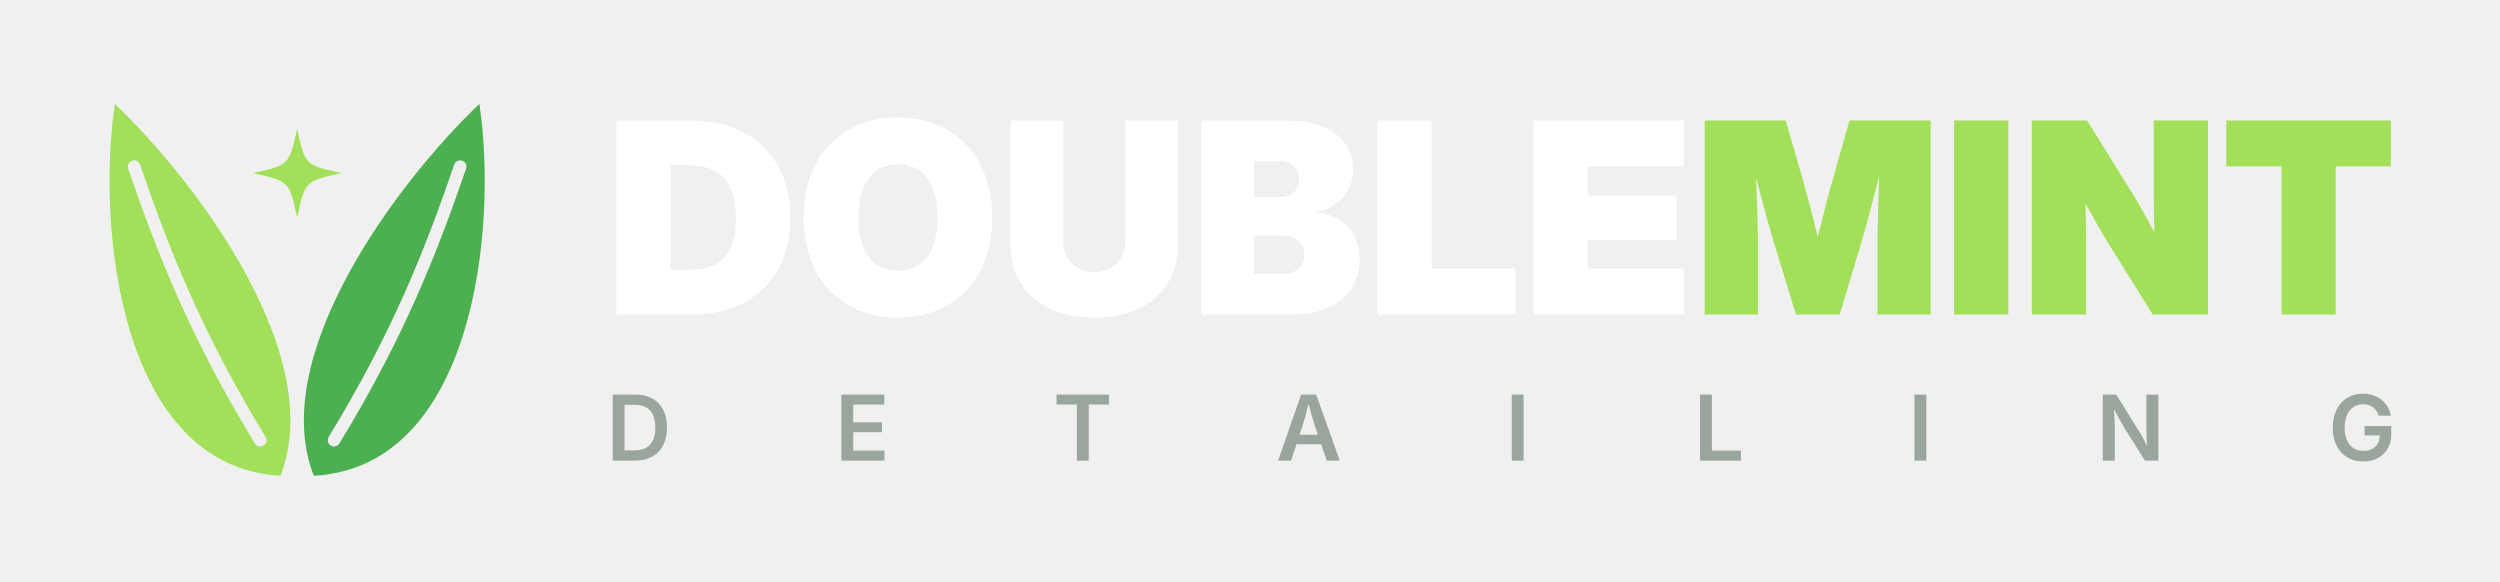
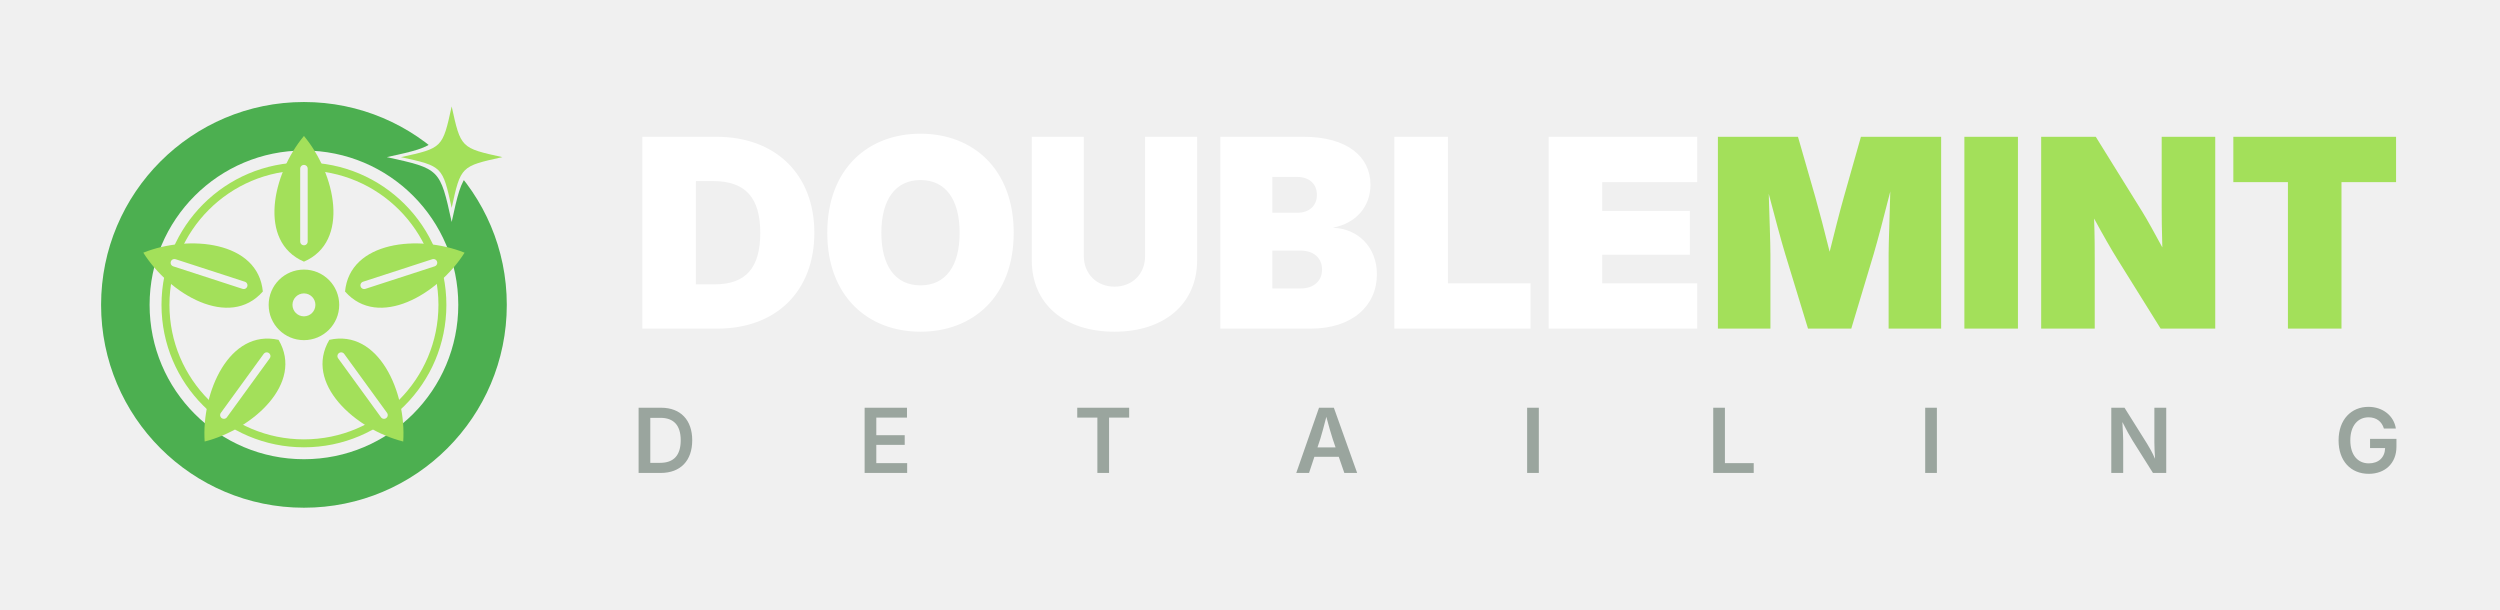
- <svg xmlns="http://www.w3.org/2000/svg" viewBox="0 0 597.8 139.4" width="598" height="139">
-   <g transform="translate(24 24) scale(1.251849) translate(-13 -20)">
+ <svg xmlns="http://www.w3.org/2000/svg" viewBox="0 0 606.8 147.5" width="607" height="148">
+   <g transform="translate(24 24) scale(1.07037) translate(-3.5 -3.5)">
    <mask id="m-h-dark" maskUnits="userSpaceOnUse" x="0" y="0" width="100" height="100">
      <rect width="100" height="100" fill="#fff" />
-       <path d="M-0.76,-7.80 C-3.80,-31.20 -3.04,-48.36 -1.52,-65.52" transform="translate(46.8 92) rotate(-24)" fill="none" stroke="#000" stroke-width="2.4" stroke-linecap="round" />
-       <path d="M-0.76,-7.80 C-3.80,-31.20 -3.04,-48.36 -1.52,-65.52" transform="translate(53.2 92) scale(-1 1) rotate(-24)" fill="none" stroke="#000" stroke-width="2.4" stroke-linecap="round" />
+       <path d="M0,-4.56 L0,-21.09" transform="translate(50 50) rotate(0.0) translate(0 -9.8)" fill="none" stroke="#000" stroke-width="1.7" stroke-linecap="round" />
+       <path d="M0,-4.56 L0,-21.09" transform="translate(50 50) rotate(72.0) translate(0 -9.8)" fill="none" stroke="#000" stroke-width="1.7" stroke-linecap="round" />
+       <path d="M0,-4.56 L0,-21.09" transform="translate(50 50) rotate(144.0) translate(0 -9.8)" fill="none" stroke="#000" stroke-width="1.7" stroke-linecap="round" />
+       <path d="M0,-4.56 L0,-21.09" transform="translate(50 50) rotate(216.0) translate(0 -9.8)" fill="none" stroke="#000" stroke-width="1.7" stroke-linecap="round" />
+       <path d="M0,-4.56 L0,-21.09" transform="translate(50 50) rotate(288.0) translate(0 -9.8)" fill="none" stroke="#000" stroke-width="1.7" stroke-linecap="round" />
+       <path d="M83.5,1.8 C86.146,13.854 86.146,13.854 98.2,16.5 C86.146,19.146 86.146,19.146 83.5,31.2 C80.854,19.146 80.854,19.146 68.8,16.5 C80.854,13.854 80.854,13.854 83.5,1.8Z" fill="#000" />
+       <circle cx="50" cy="50" r="2.6" fill="#000" />
    </mask>
    <g mask="url(#m-h-dark)">
-       <path d="M0,0 C17.48,-17.16 8.36,-57.72 0,-78.00 C-12.92,-57.72 -27.36,-14.04 0,0Z" transform="translate(46.8 92) rotate(-24)" fill="#A3E05A" />
-       <path d="M0,0 C17.48,-17.16 8.36,-57.72 0,-78.00 C-12.92,-57.72 -27.36,-14.04 0,0Z" transform="translate(53.2 92) scale(-1 1) rotate(-24)" fill="#4CAF50" />
+       <path d="M4,50 a46,46 0 1,0 92,0 a46,46 0 1,0 -92,0ZM15,50 a35,35 0 1,0 70,0 a35,35 0 1,0 -70,0Z" fill-rule="evenodd" fill="#4CAF50" />
+       <circle cx="50" cy="50" r="31.4" fill="none" stroke="#A3E05A" stroke-width="1.8" />
+       <g fill="#A3E05A">
+         <path d="M0,0 C10.54,-4.56 7.14,-19.95 0,-28.50 C-7.14,-19.95 -10.54,-4.56 0,0Z" transform="translate(50 50) rotate(0.0) translate(0 -9.8)" />
+         <path d="M0,0 C10.54,-4.56 7.14,-19.95 0,-28.50 C-7.14,-19.95 -10.54,-4.56 0,0Z" transform="translate(50 50) rotate(72.0) translate(0 -9.8)" />
+         <path d="M0,0 C10.54,-4.56 7.14,-19.95 0,-28.50 C-7.14,-19.95 -10.54,-4.56 0,0Z" transform="translate(50 50) rotate(144.0) translate(0 -9.8)" />
+         <path d="M0,0 C10.54,-4.56 7.14,-19.95 0,-28.50 C-7.14,-19.95 -10.54,-4.56 0,0Z" transform="translate(50 50) rotate(216.0) translate(0 -9.8)" />
+         <path d="M0,0 C10.54,-4.56 7.14,-19.95 0,-28.50 C-7.14,-19.95 -10.54,-4.56 0,0Z" transform="translate(50 50) rotate(288.0) translate(0 -9.8)" />
+         <circle cx="50" cy="50" r="8" />
+       </g>
    </g>
-     <path d="M50,25.5 C51.53,32.47 51.53,32.47 58.5,34 C51.53,35.53 51.53,35.53 50,42.5 C48.47,35.53 48.47,35.53 41.5,34 C48.47,32.47 48.47,32.47 50,25.5Z" fill="#A3E05A" />
+     <path d="M83.5,5.0 C85.57,14.43 85.57,14.43 95.0,16.5 C85.57,18.57 85.57,18.57 83.5,28.0 C81.43,18.57 81.43,18.57 72.0,16.5 C81.43,14.43 81.43,14.43 83.5,5.0Z" fill="#A3E05A" />
  </g>
-   <path d="M165.115 75.458C179.459 75.458 188.678 66.333 188.678 52.208C188.678 38.052 179.303 28.896 164.928 28.896H146.928V75.458ZM159.928 64.708V39.646H164.115C171.959 39.646 175.553 43.677 175.553 52.208C175.553 60.677 172.084 64.708 164.49 64.708ZM214.443 76.208C227.099 76.208 237.068 67.739 237.068 52.208C237.068 36.646 227.099 28.146 214.443 28.146C201.724 28.146 191.818 36.646 191.818 52.208C191.818 67.646 201.724 76.208 214.443 76.208ZM214.443 64.958C208.349 64.958 204.943 60.239 204.943 52.208C204.943 44.146 208.349 39.396 214.443 39.396C220.568 39.396 223.943 44.146 223.943 52.208C223.943 60.239 220.568 64.958 214.443 64.958ZM261.52 76.208C273.677 76.208 281.583 69.396 281.583 58.896V28.896H268.958V57.833C268.958 62.177 265.895 65.271 261.52 65.271C257.208 65.271 254.083 62.146 254.083 57.833V28.896H241.458V58.896C241.458 69.427 249.333 76.208 261.52 76.208ZM287.223 75.458H309.16C319.254 75.458 325.223 69.896 325.223 62.271C325.223 55.708 320.66 51.208 314.66 50.989V50.927C320.067 49.896 323.66 45.927 323.66 40.521C323.66 33.739 318.035 28.896 307.41 28.896H287.223ZM299.848 65.708V56.521H306.723C309.879 56.521 311.91 58.333 311.91 61.114C311.91 63.896 309.879 65.708 306.723 65.708ZM299.848 47.333V38.646H305.942C308.817 38.646 310.66 40.364 310.66 42.989C310.66 45.614 308.817 47.333 305.942 47.333ZM329.457 75.458H362.519V64.458H342.457V28.896H329.457ZM366.909 75.458H402.972V64.458H379.909V57.521H401.19V46.896H379.909V39.896H402.972V28.896H366.909Z" fill="#FFFFFF" />
-   <path d="M407.987 75.458H420.737V57.458C420.737 54.458 420.487 48.489 420.33 42.739C421.83 48.427 423.393 54.302 424.362 57.458L429.862 75.458H440.362L445.768 57.458C446.737 54.177 448.362 48.021 449.83 42.177C449.705 48.083 449.424 54.333 449.424 57.458V75.458H462.174V28.896H442.705L438.58 43.458C437.674 46.614 436.299 52.021 435.112 56.802C433.924 52.021 432.518 46.614 431.612 43.458L427.424 28.896H407.987ZM480.814 28.896H467.814V75.458H480.814ZM486.454 75.458H499.454V58.458C499.454 56.583 499.454 52.927 499.298 48.739C501.485 52.771 503.548 56.364 504.86 58.458L515.454 75.458H528.704V28.896H515.704V45.958C515.704 48.177 515.735 51.958 515.86 55.739C514.048 52.396 512.142 48.927 511.048 47.177L499.704 28.896H486.454ZM533.094 39.896H546.344V75.458H559.344V39.896H572.594V28.896H533.094Z" fill="#A3E05A" />
-   <path d="M151.377 110.489C156.2 110.489 159.037 107.504 159.037 102.552C159.037 97.633 156.2 94.658 151.483 94.658H146.022V110.489ZM148.859 108.035V97.112H151.313C154.554 97.112 156.243 98.929 156.243 102.552C156.243 106.207 154.554 108.035 151.239 108.035ZM200.881 110.489H211.208V108.099H203.718V103.679H210.613V101.32H203.718V97.049H211.166V94.658H200.881ZM252.489 97.049H257.376V110.489H260.213V97.049H265.09V94.658H252.489ZM305.648 110.489H308.75L310.046 106.569H315.964L317.314 110.489H320.427L314.774 94.658H311.173ZM310.801 104.284 311.47 102.266C311.906 100.852 312.384 99.078 312.947 96.868C313.531 99.057 314.031 100.81 314.498 102.266L315.189 104.284ZM364.523 94.658H361.686V110.489H364.523ZM406.855 110.489H416.683V108.099H409.692V94.658H406.855ZM461.14 94.658H458.304V110.489H461.14ZM503.473 110.489H506.363V102.627C506.363 101.745 506.267 100.077 506.161 98.122C507.223 100.183 507.818 101.309 508.647 102.637L513.588 110.489H516.807V94.658H513.928V102.967C513.928 103.934 513.991 105.538 514.098 107.068C513.407 105.485 512.716 104.284 512.153 103.381L506.681 94.658H503.473ZM565.971 110.702C569.881 110.702 572.686 108.184 572.686 104.114V102.212H566.279V104.444H569.934C569.881 106.718 568.362 108.162 565.982 108.162C563.315 108.162 561.487 106.154 561.487 102.574C561.487 98.982 563.357 96.985 565.918 96.985C567.841 96.985 569.137 98.026 569.647 99.716H572.548C572.059 96.602 569.371 94.446 565.886 94.446C561.742 94.446 558.64 97.495 558.64 102.595C558.64 107.599 561.604 110.702 565.971 110.702Z" fill="#9AA59E" />
+   <path d="M174.095 79.538C188.439 79.538 197.658 70.413 197.658 56.288C197.658 42.132 188.283 32.975 173.908 32.975H155.908V79.538ZM168.908 68.788V43.725H173.095C180.939 43.725 184.533 47.757 184.533 56.288C184.533 64.757 181.064 68.788 173.47 68.788ZM223.423 80.288C236.079 80.288 246.048 71.819 246.048 56.288C246.048 40.725 236.079 32.225 223.423 32.225C210.704 32.225 200.798 40.725 200.798 56.288C200.798 71.725 210.704 80.288 223.423 80.288ZM223.423 69.038C217.329 69.038 213.923 64.319 213.923 56.288C213.923 48.225 217.329 43.475 223.423 43.475C229.548 43.475 232.923 48.225 232.923 56.288C232.923 64.319 229.548 69.038 223.423 69.038ZM270.5 80.288C282.656 80.288 290.563 73.475 290.563 62.975V32.975H277.938V61.913C277.938 66.257 274.875 69.35 270.5 69.35C266.188 69.35 263.063 66.225 263.063 61.913V32.975H250.438V62.975C250.438 73.507 258.313 80.288 270.5 80.288ZM296.203 79.538H318.14C328.234 79.538 334.203 73.975 334.203 66.35C334.203 59.788 329.64 55.288 323.64 55.069V55.007C329.046 53.975 332.64 50.007 332.64 44.6C332.64 37.819 327.015 32.975 316.39 32.975H296.203ZM308.828 69.788V60.6H315.703C318.859 60.6 320.89 62.413 320.89 65.194C320.89 67.975 318.859 69.788 315.703 69.788ZM308.828 51.413V42.725H314.921C317.796 42.725 319.64 44.444 319.64 47.069C319.64 49.694 317.796 51.413 314.921 51.413ZM338.436 79.538H371.499V68.538H351.436V32.975H338.436ZM375.889 79.538H411.951V68.538H388.889V61.6H410.17V50.975H388.889V43.975H411.951V32.975H375.889Z" fill="#FFFFFF" />
+   <path d="M416.966 79.538H429.716V61.538C429.716 58.538 429.466 52.569 429.31 46.819C430.81 52.507 432.373 58.382 433.341 61.538L438.841 79.538H449.341L454.748 61.538C455.716 58.257 457.341 52.1 458.81 46.257C458.685 52.163 458.404 58.413 458.404 61.538V79.538H471.154V32.975H451.685L447.56 47.538C446.654 50.694 445.279 56.1 444.091 60.882C442.904 56.1 441.498 50.694 440.591 47.538L436.404 32.975H416.966ZM489.794 32.975H476.794V79.538H489.794ZM495.434 79.538H508.434V62.538C508.434 60.663 508.434 57.007 508.278 52.819C510.465 56.85 512.528 60.444 513.84 62.538L524.434 79.538H537.684V32.975H524.684V50.038C524.684 52.257 524.715 56.038 524.84 59.819C523.028 56.475 521.121 53.007 520.028 51.257L508.684 32.975H495.434ZM542.074 43.975H555.324V79.538H568.324V43.975H581.574V32.975H542.074Z" fill="#A3E05A" />
+   <path d="M160.356 114.569C165.18 114.569 168.017 111.583 168.017 106.632C168.017 101.713 165.18 98.738 160.463 98.738H155.001V114.569ZM157.838 112.115V101.192H160.293C163.533 101.192 165.223 103.009 165.223 106.632C165.223 110.287 163.533 112.115 160.218 112.115ZM209.861 114.569H220.188V112.178H212.697V107.758H219.593V105.4H212.697V101.128H220.145V98.738H209.861ZM261.468 101.128H266.356V114.569H269.193V101.128H274.07V98.738H261.468ZM314.627 114.569H317.73L319.026 110.648H324.944L326.294 114.569H329.407L323.754 98.738H320.152ZM319.781 108.364 320.45 106.345C320.886 104.932 321.364 103.158 321.927 100.948C322.511 103.137 323.011 104.89 323.478 106.345L324.169 108.364ZM373.503 98.738H370.666V114.569H373.503ZM415.835 114.569H425.663V112.178H418.672V98.738H415.835ZM470.12 98.738H467.283V114.569H470.12ZM512.452 114.569H515.342V106.707C515.342 105.825 515.247 104.157 515.14 102.202C516.203 104.263 516.798 105.389 517.627 106.717L522.567 114.569H525.787V98.738H522.907V107.047C522.907 108.013 522.971 109.618 523.077 111.148C522.387 109.565 521.696 108.364 521.133 107.461L515.661 98.738H512.452ZM574.951 114.782C578.861 114.782 581.666 112.263 581.666 108.194V106.292H575.259V108.523H578.914C578.861 110.797 577.341 112.242 574.961 112.242C572.295 112.242 570.467 110.234 570.467 106.653C570.467 103.062 572.337 101.065 574.898 101.065C576.821 101.065 578.117 102.106 578.627 103.795H581.528C581.039 100.682 578.351 98.525 574.866 98.525C570.722 98.525 567.62 101.575 567.62 106.675C567.62 111.679 570.584 114.782 574.951 114.782Z" fill="#9AA59E" />
</svg>
